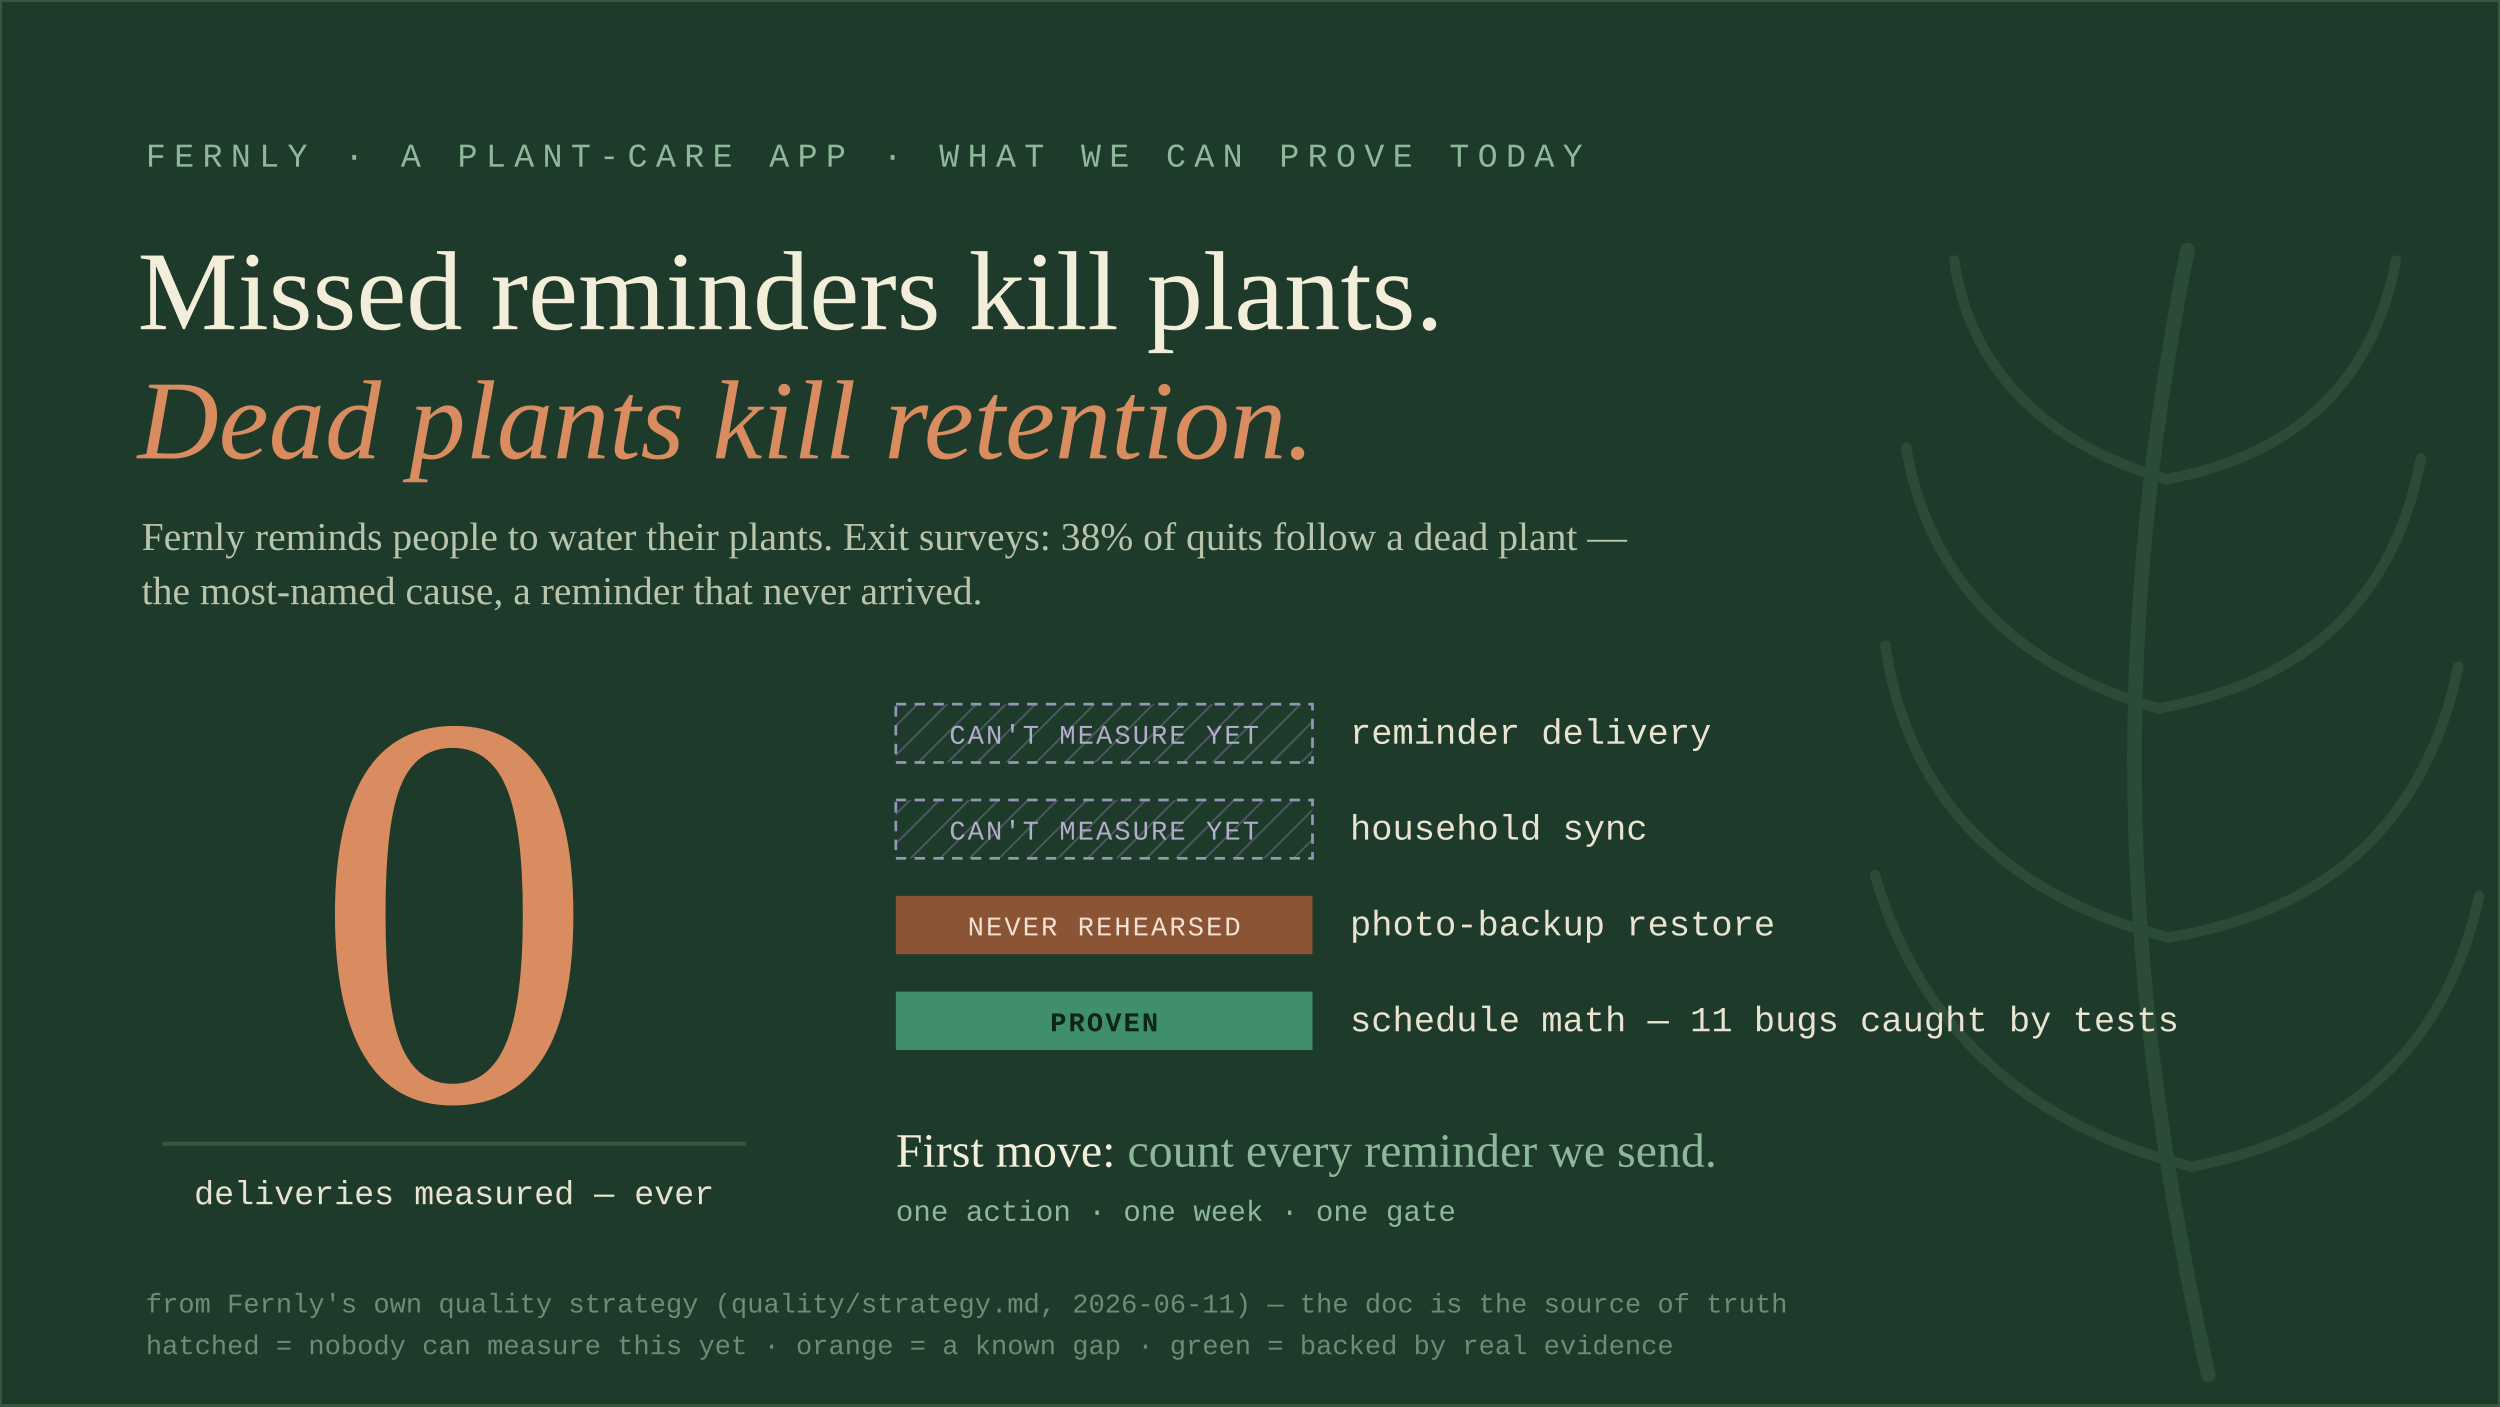
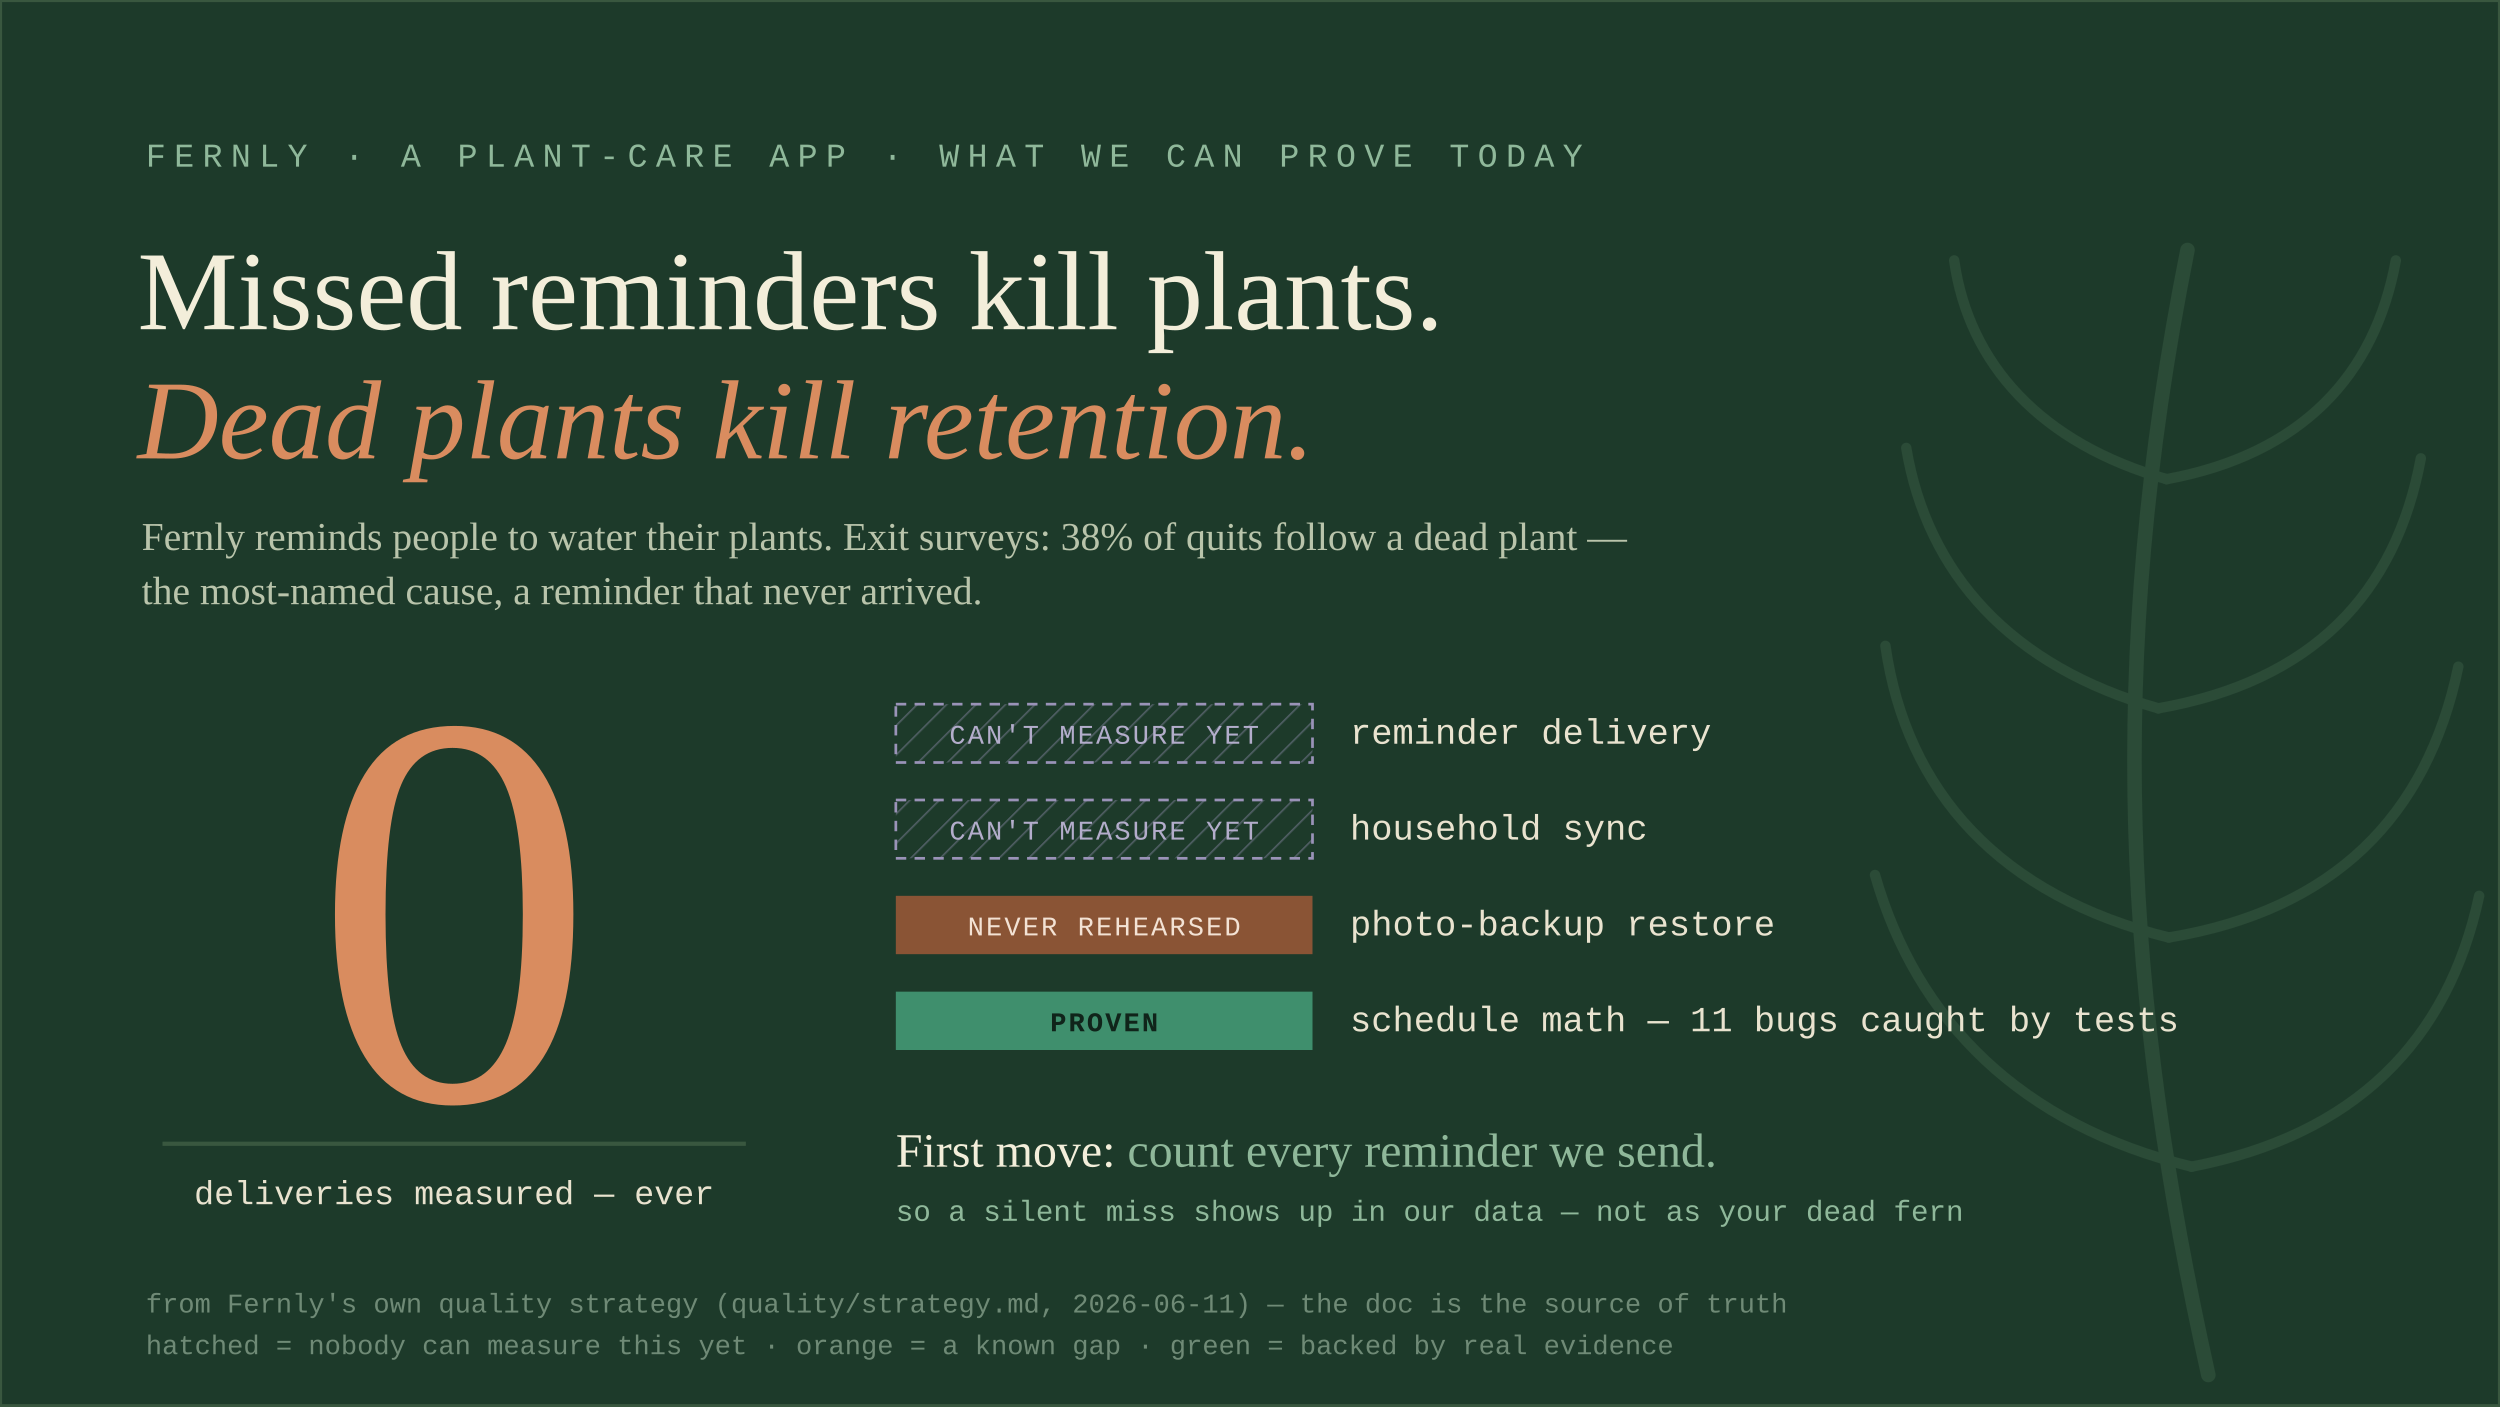
<svg xmlns="http://www.w3.org/2000/svg" width="1200" height="675" viewBox="0 0 1200 675" role="img" aria-label="Fernly quality snapshot: reminder delivery has been measured zero times, ever">
  <defs>
    <style>
      .disp { font-family: Georgia, 'Iowan Old Style', 'Times New Roman', serif; }
      .mono { font-family: 'Courier New', Courier, monospace; }
    </style>
    <pattern id="void" width="10" height="10" patternTransform="rotate(45)" patternUnits="userSpaceOnUse">
      <rect width="10" height="10" fill="none" />
      <line x1="0" y1="0" x2="0" y2="10" stroke="#9a93b8" stroke-width="1.6" opacity="0.4" />
    </pattern>
  </defs>
  <rect width="1200" height="675" fill="#1d3a2a" />
  <rect width="1200" height="675" fill="none" stroke="#39573f" stroke-width="2" />
  <g stroke="#2c4c38" fill="none" stroke-linecap="round" opacity="0.9">
    <path d="M 1060 660 C 1020 480 1010 320 1050 120" stroke-width="7" />
    <path d="M 1052 560 C 970 540 920 490 900 420" stroke-width="5" />
    <path d="M 1052 560 C 1130 545 1175 500 1190 430" stroke-width="5" />
    <path d="M 1041 450 C 960 430 915 380 905 310" stroke-width="5" />
    <path d="M 1041 450 C 1120 437 1165 392 1180 320" stroke-width="5" />
    <path d="M 1036 340 C 965 320 925 275 915 215" stroke-width="5" />
    <path d="M 1036 340 C 1110 327 1150 285 1162 220" stroke-width="5" />
    <path d="M 1040 230 C 980 213 945 175 938 125" stroke-width="5" />
    <path d="M 1040 230 C 1105 218 1140 180 1150 125" stroke-width="5" />
  </g>
  <text x="70" y="80" class="mono" font-size="16" letter-spacing="4" fill="#8fb89a">FERNLY · A PLANT-CARE APP · WHAT WE CAN PROVE TODAY</text>
  <text x="66" y="158" class="disp" font-size="54" fill="#f3eeda">Missed reminders kill plants.</text>
  <text x="66" y="220" class="disp" font-size="54" font-style="italic" fill="#d98c5f">Dead plants kill retention.</text>
  <text x="68" y="264" class="disp" font-size="19" fill="#b9c4ab">Fernly reminds people to water their plants. Exit surveys: 38% of quits follow a dead plant —</text>
  <text x="68" y="290" class="disp" font-size="19" fill="#b9c4ab">the most-named cause, a reminder that never arrived.</text>
  <text x="218" y="528" class="disp" font-size="270" fill="#d98c5f" text-anchor="middle">0</text>
  <rect x="78" y="548" width="280" height="2" fill="#39573f" />
  <text x="218" y="578" class="mono" font-size="16" fill="#e9e3cf" text-anchor="middle">deliveries measured — ever</text>
  <g class="mono">
    <g>
      <rect x="430" y="338" width="200" height="28" fill="url(#void)" stroke="#9a93b8" stroke-width="1.3" stroke-dasharray="5 4" />
      <text x="530" y="357" font-size="13" letter-spacing="1" fill="#b3adcb" text-anchor="middle">CAN'T MEASURE YET</text>
      <text x="648" y="357" font-size="17" fill="#e9e3cf">reminder delivery</text>
    </g>
    <g>
      <rect x="430" y="384" width="200" height="28" fill="url(#void)" stroke="#9a93b8" stroke-width="1.3" stroke-dasharray="5 4" />
      <text x="530" y="403" font-size="13" letter-spacing="1" fill="#b3adcb" text-anchor="middle">CAN'T MEASURE YET</text>
      <text x="648" y="403" font-size="17" fill="#e9e3cf">household sync</text>
    </g>
    <g>
      <rect x="430" y="430" width="200" height="28" fill="#8a5435" />
      <text x="530" y="449" font-size="13" letter-spacing="1" fill="#f3e2d4" text-anchor="middle">NEVER REHEARSED</text>
      <text x="648" y="449" font-size="17" fill="#e9e3cf">photo-backup restore</text>
    </g>
    <g>
      <rect x="430" y="476" width="200" height="28" fill="#3f8f6d" />
      <text x="530" y="495" font-size="13" letter-spacing="1" fill="#10241a" text-anchor="middle" font-weight="bold">PROVEN</text>
      <text x="648" y="495" font-size="17" fill="#e9e3cf">schedule math — 11 bugs caught by tests</text>
    </g>
  </g>
  <text x="430" y="560" class="disp" font-size="23" fill="#f3eeda">First move: <tspan fill="#8fb89a">count every reminder we send.</tspan>
  </text>
-   <text x="430" y="586" class="mono" font-size="14" fill="#8fb89a">one action · one week · one gate</text>
+   <text x="430" y="586" class="mono" font-size="14" fill="#8fb89a">so a silent miss shows up in our data — not as your dead fern</text>
  <text x="70" y="630" class="mono" font-size="13" fill="#6f8a76">from Fernly's own quality strategy (quality/strategy.md, 2026-06-11) — the doc is the source of truth</text>
  <text x="70" y="650" class="mono" font-size="13" fill="#6f8a76">hatched = nobody can measure this yet · orange = a known gap · green = backed by real evidence</text>
</svg>
